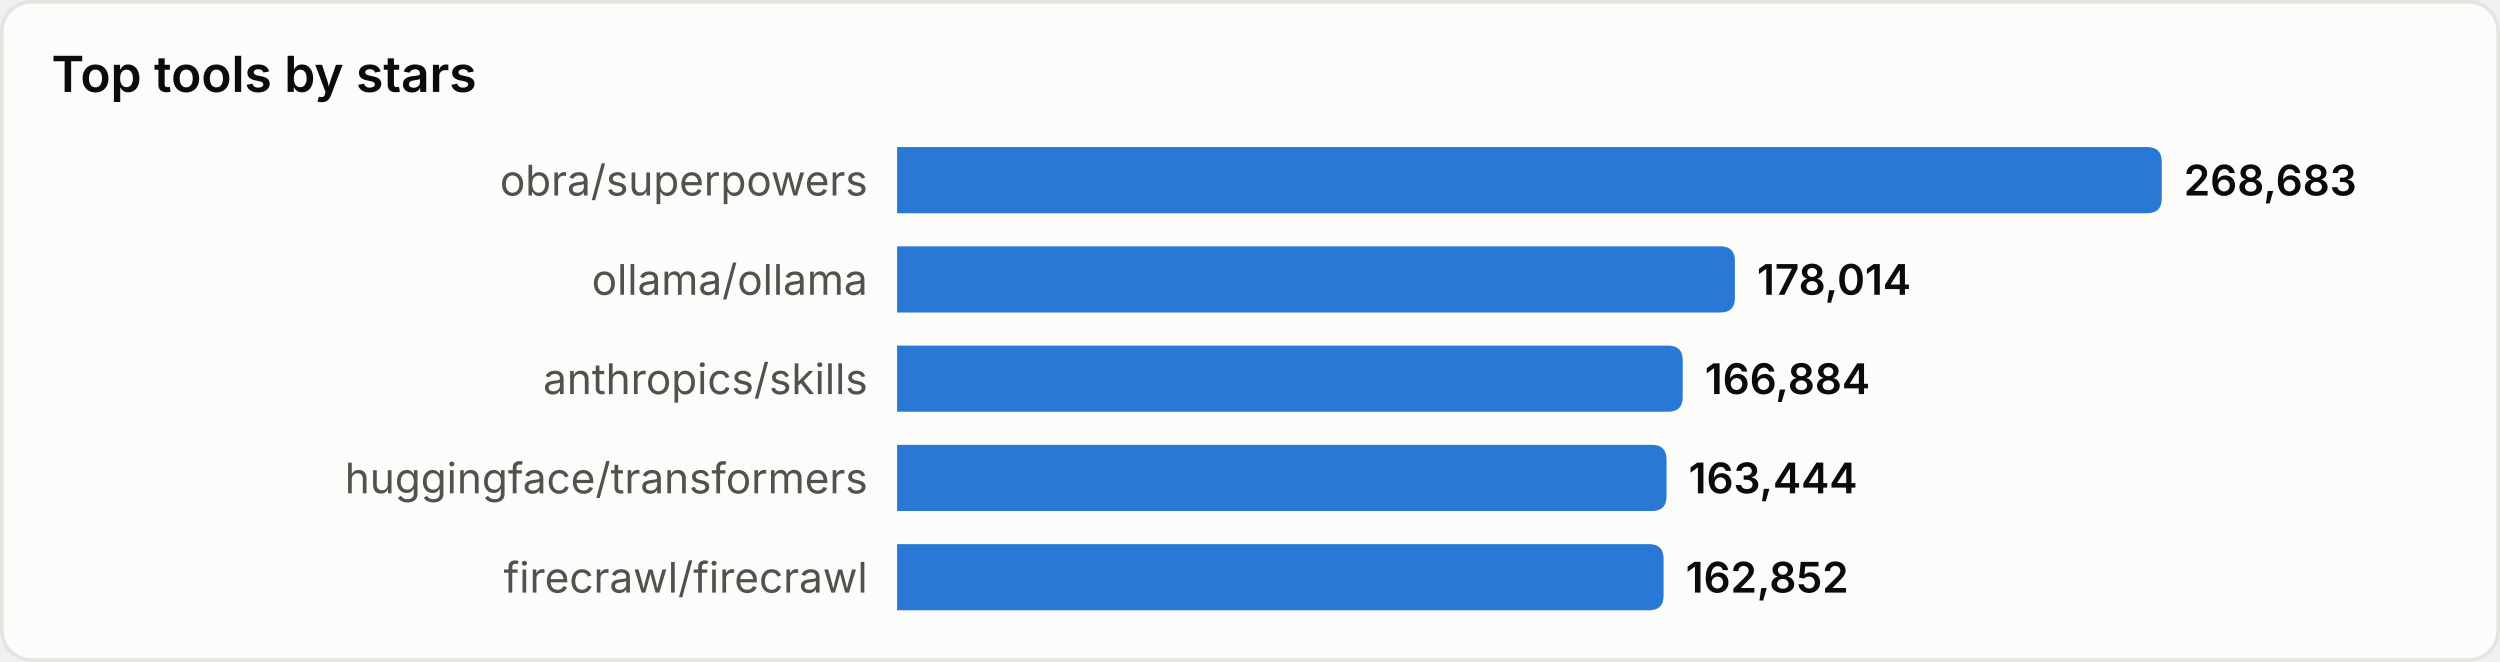
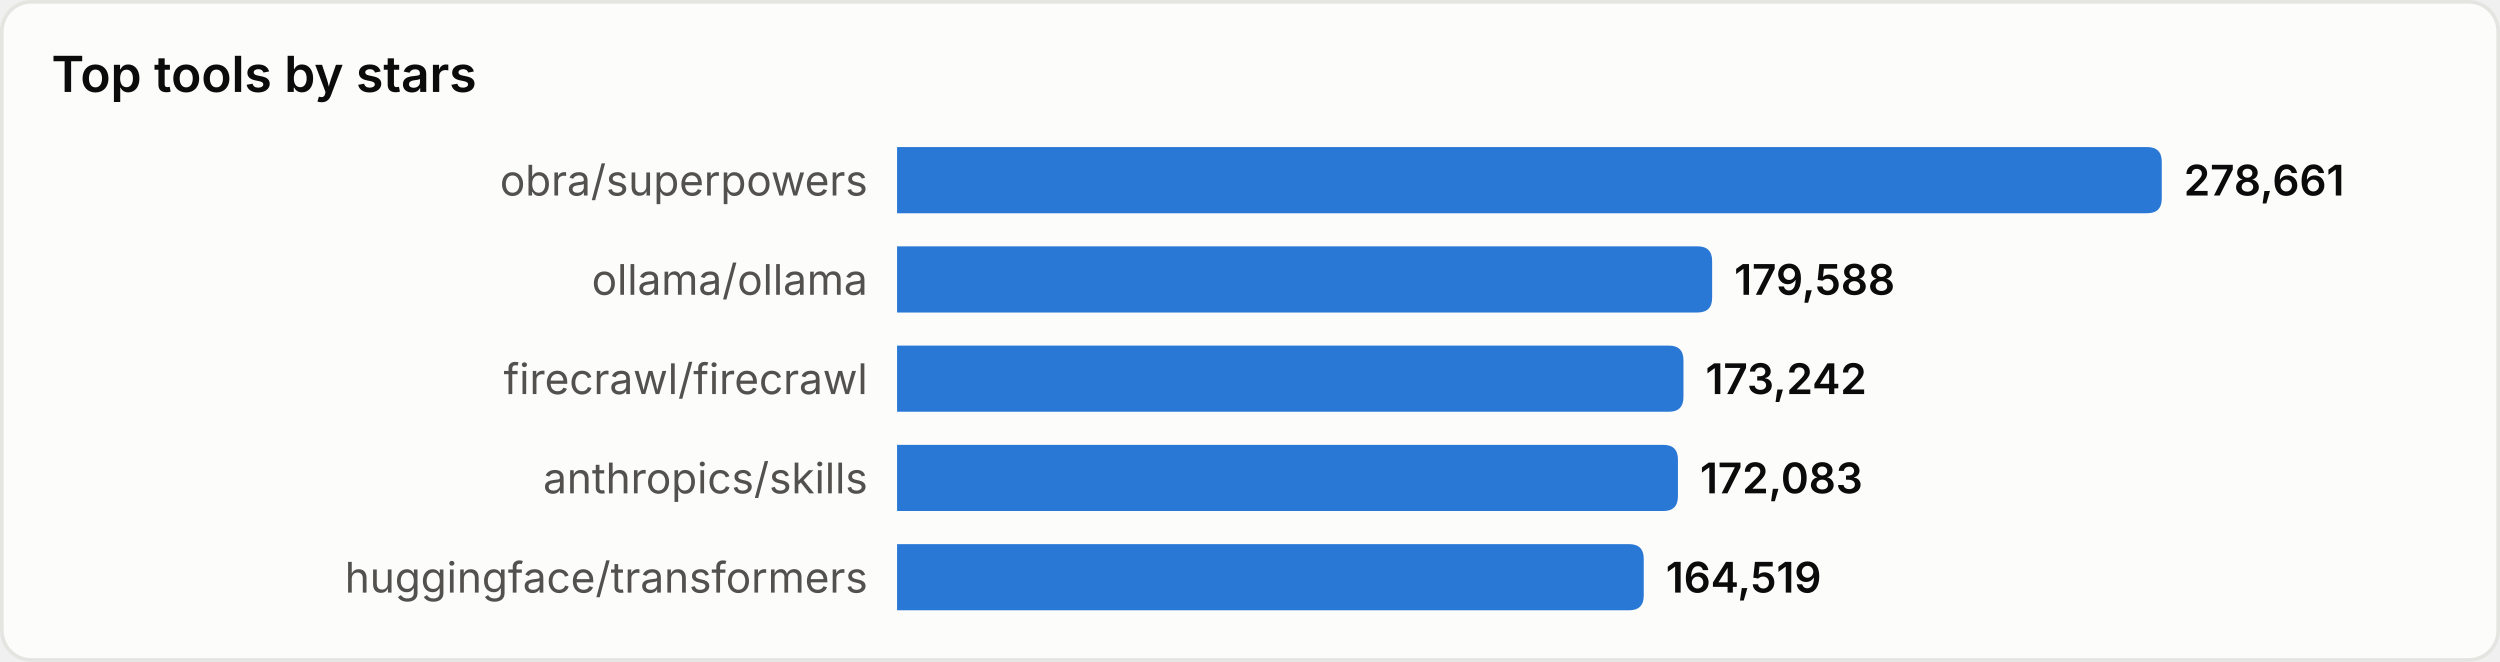
<svg xmlns="http://www.w3.org/2000/svg" width="680" height="180" viewBox="0 0 680 180" role="img" aria-label="Top tools by stars">
  <style>
text{font-family:system-ui,-apple-system,'Segoe UI',sans-serif}
.srf{fill:#fcfcfb;stroke:#e4e4e0}.ttl{fill:#0b0b0b;font-size:13.5px;font-weight:600}
.lbl{fill:#52514e;font-size:11.5px}.val{fill:#0b0b0b;font-size:11.5px;font-weight:600}
.bar{fill:#2a78d6}
@media(prefers-color-scheme:dark){
.srf{fill:#1a1a19;stroke:#33332f}.ttl{fill:#ffffff}
.lbl{fill:#c3c2b7}.val{fill:#ffffff}.bar{fill:#3987e5}
}
</style>
  <rect x="0.5" y="0.5" width="679" height="179" rx="8" class="srf" />
  <text x="14" y="25" class="ttl">Top tools by stars</text>
  <text x="236" y="49.0" class="lbl" text-anchor="end" dominant-baseline="central">obra/superpowers</text>
  <path d="M244,40 h340.0 q4,0 4,4 v10 q0,4 -4,4 h-340.0 z" class="bar" />
-   <text x="594.0" y="49.0" class="val" dominant-baseline="central">268,683</text>
+   <text x="594.0" y="49.0" class="val" dominant-baseline="central">278,661</text>
  <text x="236" y="76.0" class="lbl" text-anchor="end" dominant-baseline="central">ollama/ollama</text>
-   <path d="M244,67 h223.9 q4,0 4,4 v10 q0,4 -4,4 h-223.9 z" class="bar" />
-   <text x="477.9" y="76.0" class="val" dominant-baseline="central">178,014</text>
-   <text x="236" y="103.0" class="lbl" text-anchor="end" dominant-baseline="central">anthropics/skills</text>
-   <path d="M244,94 h209.7 q4,0 4,4 v10 q0,4 -4,4 h-209.7 z" class="bar" />
-   <text x="463.7" y="103.0" class="val" dominant-baseline="central">166,884</text>
-   <text x="236" y="130.0" class="lbl" text-anchor="end" dominant-baseline="central">huggingface/transformers</text>
-   <path d="M244,121 h205.3 q4,0 4,4 v10 q0,4 -4,4 h-205.3 z" class="bar" />
-   <text x="459.3" y="130.0" class="val" dominant-baseline="central">163,444</text>
-   <text x="236" y="157.0" class="lbl" text-anchor="end" dominant-baseline="central">firecrawl/firecrawl</text>
-   <path d="M244,148 h204.5 q4,0 4,4 v10 q0,4 -4,4 h-204.5 z" class="bar" />
-   <text x="458.5" y="157.0" class="val" dominant-baseline="central">162,852</text>
+   <path d="M244,67 h217.7 q4,0 4,4 v10 q0,4 -4,4 h-217.7 z" class="bar" />
+   <text x="471.7" y="76.0" class="val" dominant-baseline="central">179,588</text>
+   <text x="236" y="103.0" class="lbl" text-anchor="end" dominant-baseline="central">firecrawl/firecrawl</text>
+   <path d="M244,94 h209.9 q4,0 4,4 v10 q0,4 -4,4 h-209.9 z" class="bar" />
+   <text x="463.9" y="103.0" class="val" dominant-baseline="central">173,242</text>
+   <text x="236" y="130.0" class="lbl" text-anchor="end" dominant-baseline="central">anthropics/skills</text>
+   <path d="M244,121 h208.4 q4,0 4,4 v10 q0,4 -4,4 h-208.4 z" class="bar" />
+   <text x="462.4" y="130.0" class="val" dominant-baseline="central">172,083</text>
+   <text x="236" y="157.0" class="lbl" text-anchor="end" dominant-baseline="central">huggingface/transformers</text>
+   <path d="M244,148 h199.1 q4,0 4,4 v10 q0,4 -4,4 h-199.1 z" class="bar" />
+   <text x="453.1" y="157.0" class="val" dominant-baseline="central">164,519</text>
</svg>
